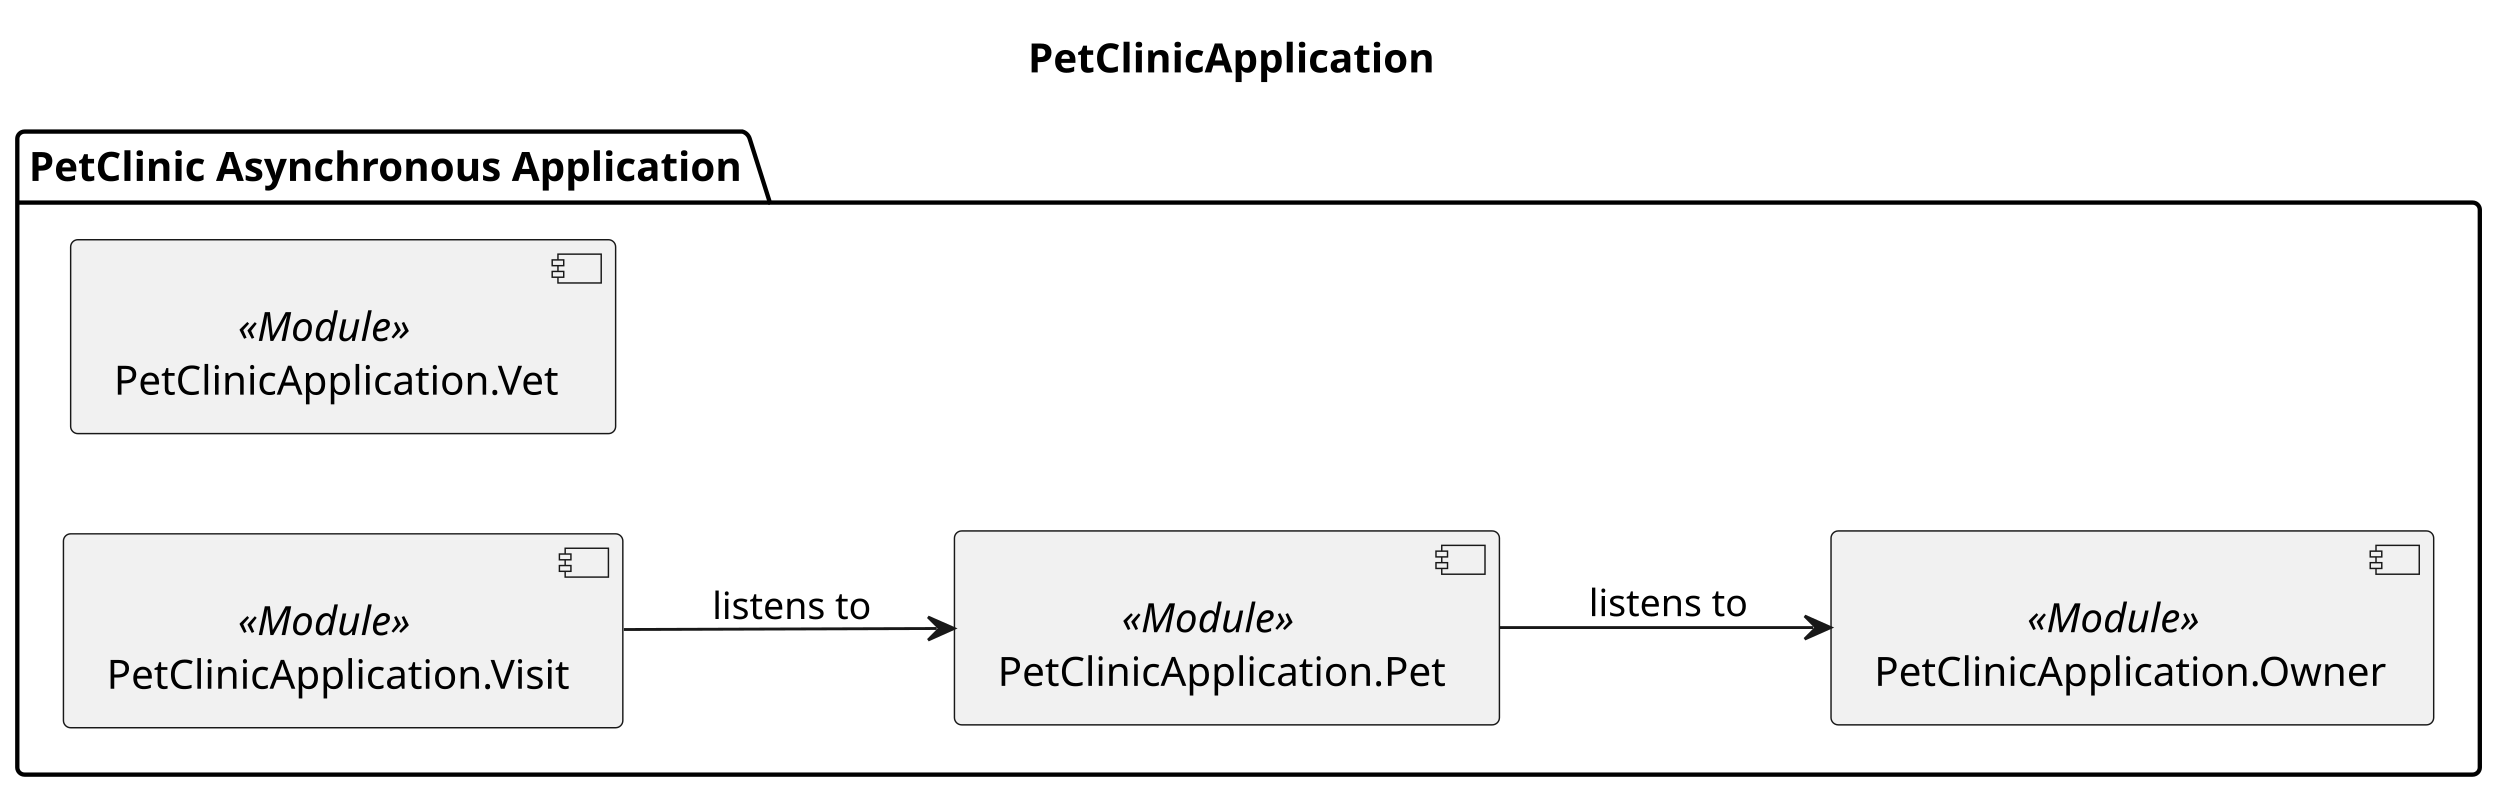
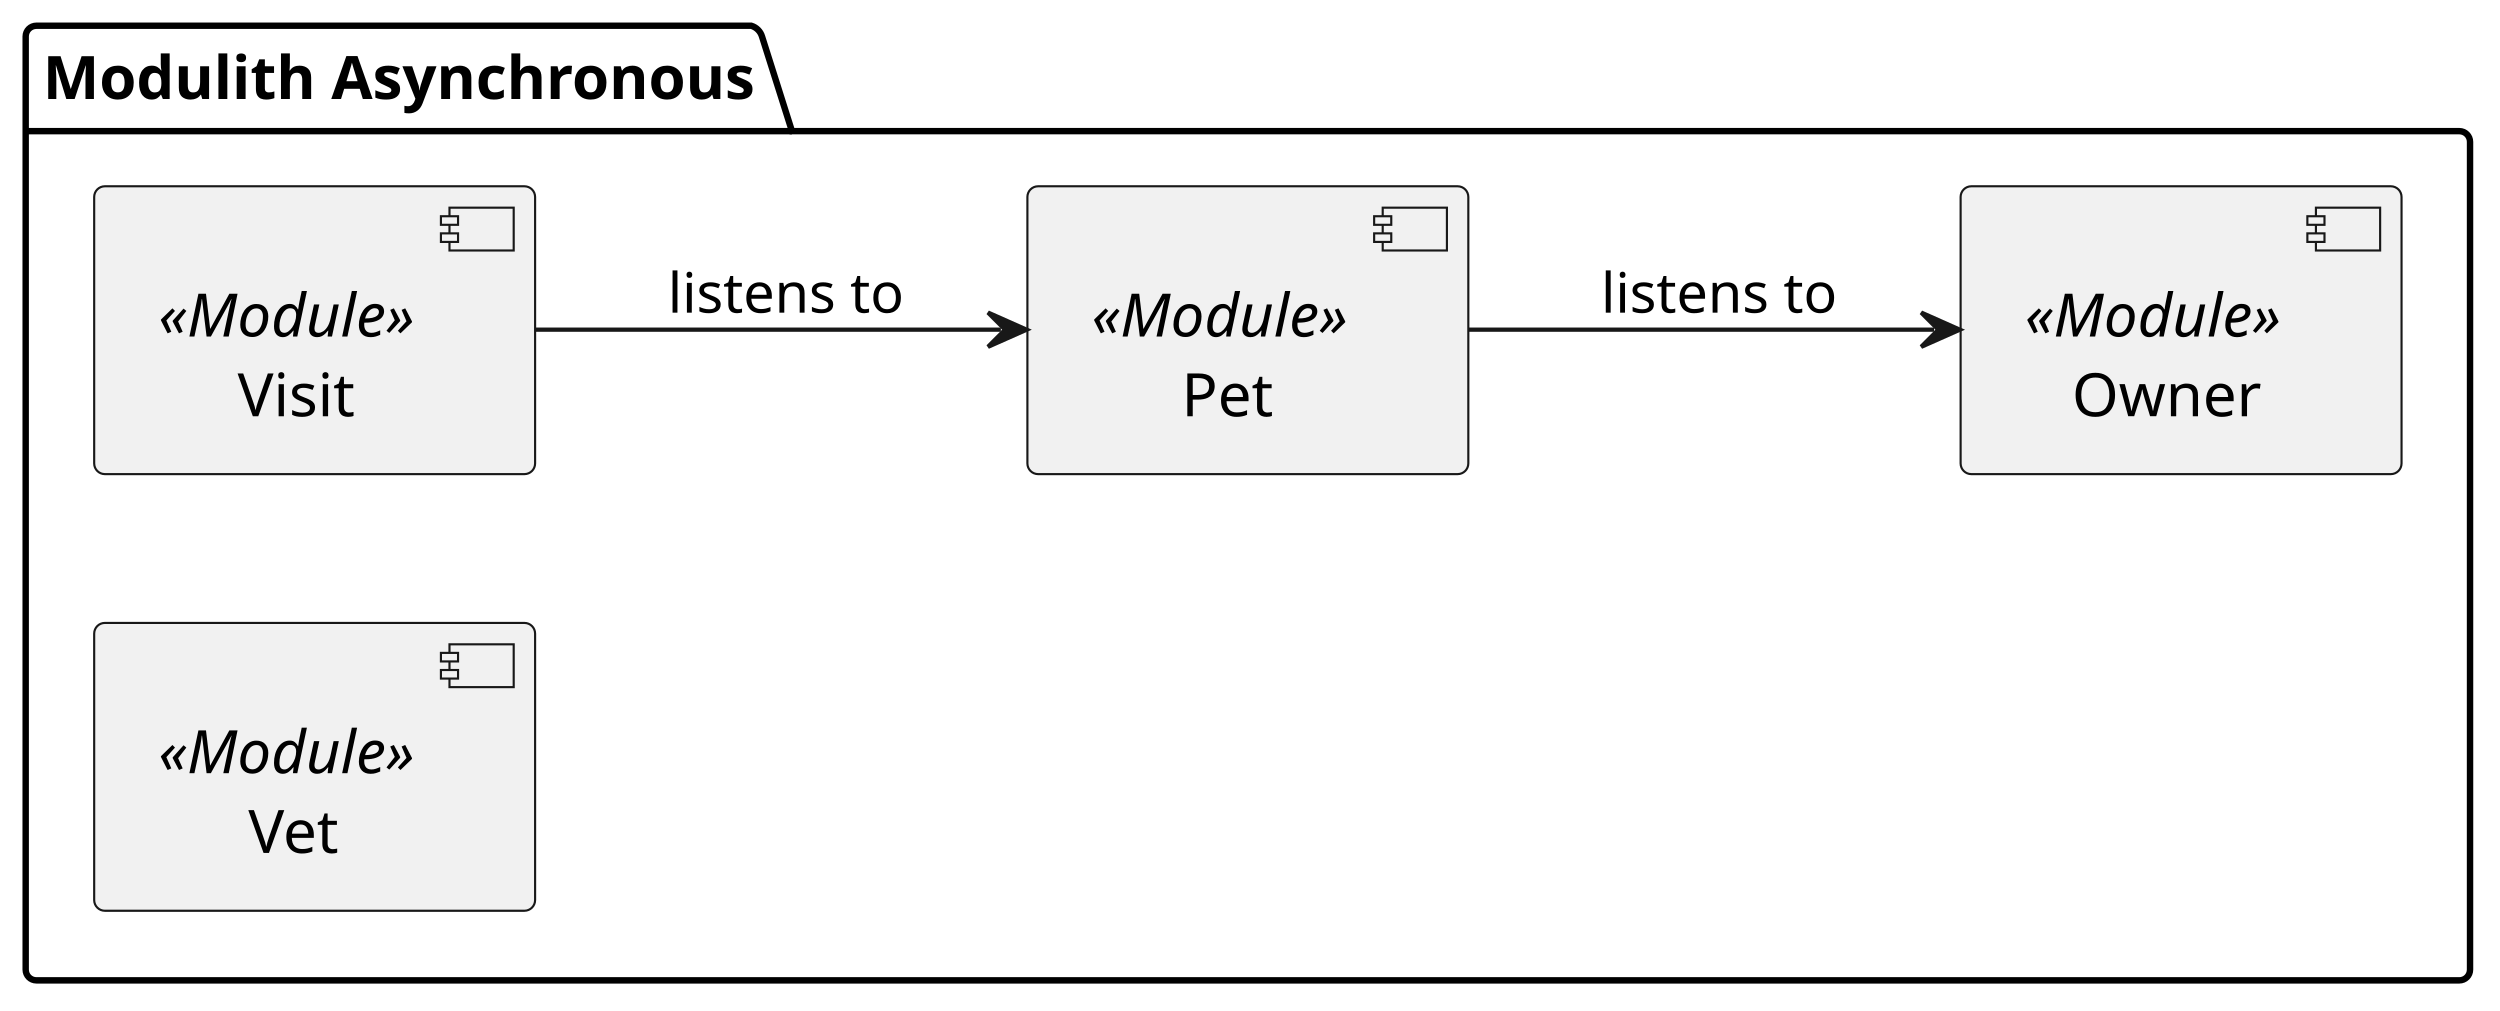
- <svg xmlns="http://www.w3.org/2000/svg" contentStyleType="text/css" height="275px" preserveAspectRatio="none" style="width:867px;height:275px;background:#FFFFFF;" version="1.1" viewBox="0 0 867 275" width="867px" zoomAndPan="magnify">
+ <svg xmlns="http://www.w3.org/2000/svg" contentStyleType="text/css" height="236px" preserveAspectRatio="none" style="width:584px;height:236px;background:#FFFFFF;" version="1.1" viewBox="0 0 584 236" width="584px" zoomAndPan="magnify">
  <defs />
  <g>
-     <text fill="#000000" font-family="sans-serif" font-size="14" font-weight="bold" lengthAdjust="spacing" textLength="140" x="356.5" y="25.107">PetClinicApplication</text>
-     <g id="cluster_PetClinic Asynchronous Application">
-       <path d="M8.5,45.635 L257.5,45.635 A3.75,3.75 0 0 1 260,48.135 L267,70.256 L857.5,70.256 A2.5,2.5 0 0 1 860,72.756 L860,266.135 A2.5,2.5 0 0 1 857.5,268.635 L8.5,268.635 A2.5,2.5 0 0 1 6,266.135 L6,48.135 A2.5,2.5 0 0 1 8.5,45.635 " fill="none" style="stroke:#000000;stroke-width:1.5;" />
-       <line style="stroke:#000000;stroke-width:1.5;" x1="6" x2="267" y1="70.256" y2="70.256" />
-       <text fill="#000000" font-family="sans-serif" font-size="14" font-weight="bold" lengthAdjust="spacing" textLength="248" x="10" y="62.742">PetClinic Asynchronous Application</text>
+     <g id="cluster_Modulith Asynchronous">
+       <path d="M8.5,6.014 L175.5,6.014 A3.75,3.75 0 0 1 178,8.514 L185,30.635 L574.5,30.635 A2.5,2.5 0 0 1 577,33.135 L577,226.514 A2.5,2.5 0 0 1 574.5,229.014 L8.5,229.014 A2.5,2.5 0 0 1 6,226.514 L6,8.514 A2.5,2.5 0 0 1 8.5,6.014 " fill="none" style="stroke:#000000;stroke-width:1.5;" />
+       <line style="stroke:#000000;stroke-width:1.5;" x1="6" x2="185" y1="30.635" y2="30.635" />
+       <text fill="#000000" font-family="sans-serif" font-size="14" font-weight="bold" lengthAdjust="spacing" textLength="166" x="10" y="23.121">Modulith Asynchronous</text>
    </g>
-     <g id="elem_PetClinicApplication.Owner">
-       <rect fill="#F1F1F1" height="67.242" rx="2.5" ry="2.5" style="stroke:#181818;stroke-width:0.5;" width="209" x="635" y="184.135" />
-       <rect fill="#F1F1F1" height="10" style="stroke:#181818;stroke-width:0.5;" width="15" x="824" y="189.135" />
-       <rect fill="#F1F1F1" height="2" style="stroke:#181818;stroke-width:0.5;" width="4" x="822" y="191.135" />
-       <rect fill="#F1F1F1" height="2" style="stroke:#181818;stroke-width:0.5;" width="4" x="822" y="195.135" />
-       <text fill="#000000" font-family="sans-serif" font-size="14" font-style="italic" lengthAdjust="spacing" textLength="63" x="703" y="219.242">«Module»</text>
-       <text fill="#000000" font-family="sans-serif" font-size="14" lengthAdjust="spacing" textLength="169" x="650" y="237.863">PetClinicApplication.Owner</text>
+     <g id="elem_Owner">
+       <rect fill="#F1F1F1" height="67.242" rx="2.5" ry="2.5" style="stroke:#181818;stroke-width:0.5;" width="103" x="458" y="43.514" />
+       <rect fill="#F1F1F1" height="10" style="stroke:#181818;stroke-width:0.5;" width="15" x="541" y="48.514" />
+       <rect fill="#F1F1F1" height="2" style="stroke:#181818;stroke-width:0.5;" width="4" x="539" y="50.514" />
+       <rect fill="#F1F1F1" height="2" style="stroke:#181818;stroke-width:0.5;" width="4" x="539" y="54.514" />
+       <text fill="#000000" font-family="sans-serif" font-size="14" font-style="italic" lengthAdjust="spacing" textLength="63" x="473" y="78.621">«Module»</text>
+       <text fill="#000000" font-family="sans-serif" font-size="14" lengthAdjust="spacing" textLength="41" x="484" y="97.242">Owner</text>
    </g>
-     <g id="elem_PetClinicApplication.Vet">
-       <rect fill="#F1F1F1" height="67.242" rx="2.5" ry="2.5" style="stroke:#181818;stroke-width:0.5;" width="189" x="24.5" y="83.135" />
-       <rect fill="#F1F1F1" height="10" style="stroke:#181818;stroke-width:0.5;" width="15" x="193.5" y="88.135" />
-       <rect fill="#F1F1F1" height="2" style="stroke:#181818;stroke-width:0.5;" width="4" x="191.5" y="90.135" />
-       <rect fill="#F1F1F1" height="2" style="stroke:#181818;stroke-width:0.5;" width="4" x="191.5" y="94.135" />
-       <text fill="#000000" font-family="sans-serif" font-size="14" font-style="italic" lengthAdjust="spacing" textLength="63" x="82.5" y="118.242">«Module»</text>
-       <text fill="#000000" font-family="sans-serif" font-size="14" lengthAdjust="spacing" textLength="149" x="39.5" y="136.863">PetClinicApplication.Vet</text>
+     <g id="elem_Visit">
+       <rect fill="#F1F1F1" height="67.242" rx="2.5" ry="2.5" style="stroke:#181818;stroke-width:0.5;" width="103" x="22" y="43.514" />
+       <rect fill="#F1F1F1" height="10" style="stroke:#181818;stroke-width:0.5;" width="15" x="105" y="48.514" />
+       <rect fill="#F1F1F1" height="2" style="stroke:#181818;stroke-width:0.5;" width="4" x="103" y="50.514" />
+       <rect fill="#F1F1F1" height="2" style="stroke:#181818;stroke-width:0.5;" width="4" x="103" y="54.514" />
+       <text fill="#000000" font-family="sans-serif" font-size="14" font-style="italic" lengthAdjust="spacing" textLength="63" x="37" y="78.621">«Module»</text>
+       <text fill="#000000" font-family="sans-serif" font-size="14" lengthAdjust="spacing" textLength="26" x="55.5" y="97.242">Visit</text>
    </g>
-     <g id="elem_PetClinicApplication.Visit">
-       <rect fill="#F1F1F1" height="67.242" rx="2.5" ry="2.5" style="stroke:#181818;stroke-width:0.5;" width="194" x="22" y="185.135" />
-       <rect fill="#F1F1F1" height="10" style="stroke:#181818;stroke-width:0.5;" width="15" x="196" y="190.135" />
-       <rect fill="#F1F1F1" height="2" style="stroke:#181818;stroke-width:0.5;" width="4" x="194" y="192.135" />
-       <rect fill="#F1F1F1" height="2" style="stroke:#181818;stroke-width:0.5;" width="4" x="194" y="196.135" />
-       <text fill="#000000" font-family="sans-serif" font-size="14" font-style="italic" lengthAdjust="spacing" textLength="63" x="82.5" y="220.242">«Module»</text>
-       <text fill="#000000" font-family="sans-serif" font-size="14" lengthAdjust="spacing" textLength="154" x="37" y="238.863">PetClinicApplication.Visit</text>
+     <g id="elem_Pet">
+       <rect fill="#F1F1F1" height="67.242" rx="2.5" ry="2.5" style="stroke:#181818;stroke-width:0.5;" width="103" x="240" y="43.514" />
+       <rect fill="#F1F1F1" height="10" style="stroke:#181818;stroke-width:0.5;" width="15" x="323" y="48.514" />
+       <rect fill="#F1F1F1" height="2" style="stroke:#181818;stroke-width:0.5;" width="4" x="321" y="50.514" />
+       <rect fill="#F1F1F1" height="2" style="stroke:#181818;stroke-width:0.5;" width="4" x="321" y="54.514" />
+       <text fill="#000000" font-family="sans-serif" font-size="14" font-style="italic" lengthAdjust="spacing" textLength="63" x="255" y="78.621">«Module»</text>
+       <text fill="#000000" font-family="sans-serif" font-size="14" lengthAdjust="spacing" textLength="21" x="276" y="97.242">Pet</text>
    </g>
-     <g id="elem_PetClinicApplication.Pet">
-       <rect fill="#F1F1F1" height="67.242" rx="2.5" ry="2.5" style="stroke:#181818;stroke-width:0.5;" width="189" x="331" y="184.135" />
-       <rect fill="#F1F1F1" height="10" style="stroke:#181818;stroke-width:0.5;" width="15" x="500" y="189.135" />
-       <rect fill="#F1F1F1" height="2" style="stroke:#181818;stroke-width:0.5;" width="4" x="498" y="191.135" />
-       <rect fill="#F1F1F1" height="2" style="stroke:#181818;stroke-width:0.5;" width="4" x="498" y="195.135" />
-       <text fill="#000000" font-family="sans-serif" font-size="14" font-style="italic" lengthAdjust="spacing" textLength="63" x="389" y="219.242">«Module»</text>
-       <text fill="#000000" font-family="sans-serif" font-size="14" lengthAdjust="spacing" textLength="149" x="346" y="237.863">PetClinicApplication.Pet</text>
+     <g id="elem_Vet">
+       <rect fill="#F1F1F1" height="67.242" rx="2.5" ry="2.5" style="stroke:#181818;stroke-width:0.5;" width="103" x="22" y="145.514" />
+       <rect fill="#F1F1F1" height="10" style="stroke:#181818;stroke-width:0.5;" width="15" x="105" y="150.514" />
+       <rect fill="#F1F1F1" height="2" style="stroke:#181818;stroke-width:0.5;" width="4" x="103" y="152.514" />
+       <rect fill="#F1F1F1" height="2" style="stroke:#181818;stroke-width:0.5;" width="4" x="103" y="156.514" />
+       <text fill="#000000" font-family="sans-serif" font-size="14" font-style="italic" lengthAdjust="spacing" textLength="63" x="37" y="180.621">«Module»</text>
+       <text fill="#000000" font-family="sans-serif" font-size="14" lengthAdjust="spacing" textLength="21" x="58" y="199.242">Vet</text>
    </g>
-     <g id="link_PetClinicApplication.Visit_PetClinicApplication.Pet">
-       <path d="M216.35,218.315 C252.94,218.195 288.53,218.085 324.86,217.965 " fill="none" id="PetClinicApplication.Visit-to-PetClinicApplication.Pet" style="stroke:#181818;stroke-width:1.0;" />
-       <polygon fill="#181818" points="330.86,217.945,321.847,213.975,325.86,217.961,321.873,221.975,330.86,217.945" style="stroke:#181818;stroke-width:1.0;" />
-       <text fill="#000000" font-family="sans-serif" font-size="13" lengthAdjust="spacing" textLength="53" x="247" y="214.663">listens to</text>
+     <g id="link_Visit_Pet">
+       <path d="M125.14,77.014 C159.68,77.014 199.25,77.014 233.8,77.014 " fill="none" id="Visit-to-Pet" style="stroke:#181818;stroke-width:1.0;" />
+       <polygon fill="#181818" points="239.8,77.014,230.8,73.014,234.8,77.014,230.8,81.014,239.8,77.014" style="stroke:#181818;stroke-width:1.0;" />
+       <text fill="#000000" font-family="sans-serif" font-size="13" lengthAdjust="spacing" textLength="53" x="156" y="73.042">listens to</text>
    </g>
-     <g id="link_PetClinicApplication.Pet_PetClinicApplication.Owner">
-       <path d="M520.11,217.635 C556.28,217.635 591.8,217.635 628.87,217.635 " fill="none" id="PetClinicApplication.Pet-to-PetClinicApplication.Owner" style="stroke:#181818;stroke-width:1.0;" />
-       <polygon fill="#181818" points="634.87,217.635,625.87,213.635,629.87,217.635,625.87,221.635,634.87,217.635" style="stroke:#181818;stroke-width:1.0;" />
-       <text fill="#000000" font-family="sans-serif" font-size="13" lengthAdjust="spacing" textLength="53" x="551" y="213.663">listens to</text>
+     <g id="link_Pet_Owner">
+       <path d="M343.14,77.014 C377.68,77.014 417.25,77.014 451.8,77.014 " fill="none" id="Pet-to-Owner" style="stroke:#181818;stroke-width:1.0;" />
+       <polygon fill="#181818" points="457.8,77.014,448.8,73.014,452.8,77.014,448.8,81.014,457.8,77.014" style="stroke:#181818;stroke-width:1.0;" />
+       <text fill="#000000" font-family="sans-serif" font-size="13" lengthAdjust="spacing" textLength="53" x="374" y="73.042">listens to</text>
    </g>
  </g>
</svg>
